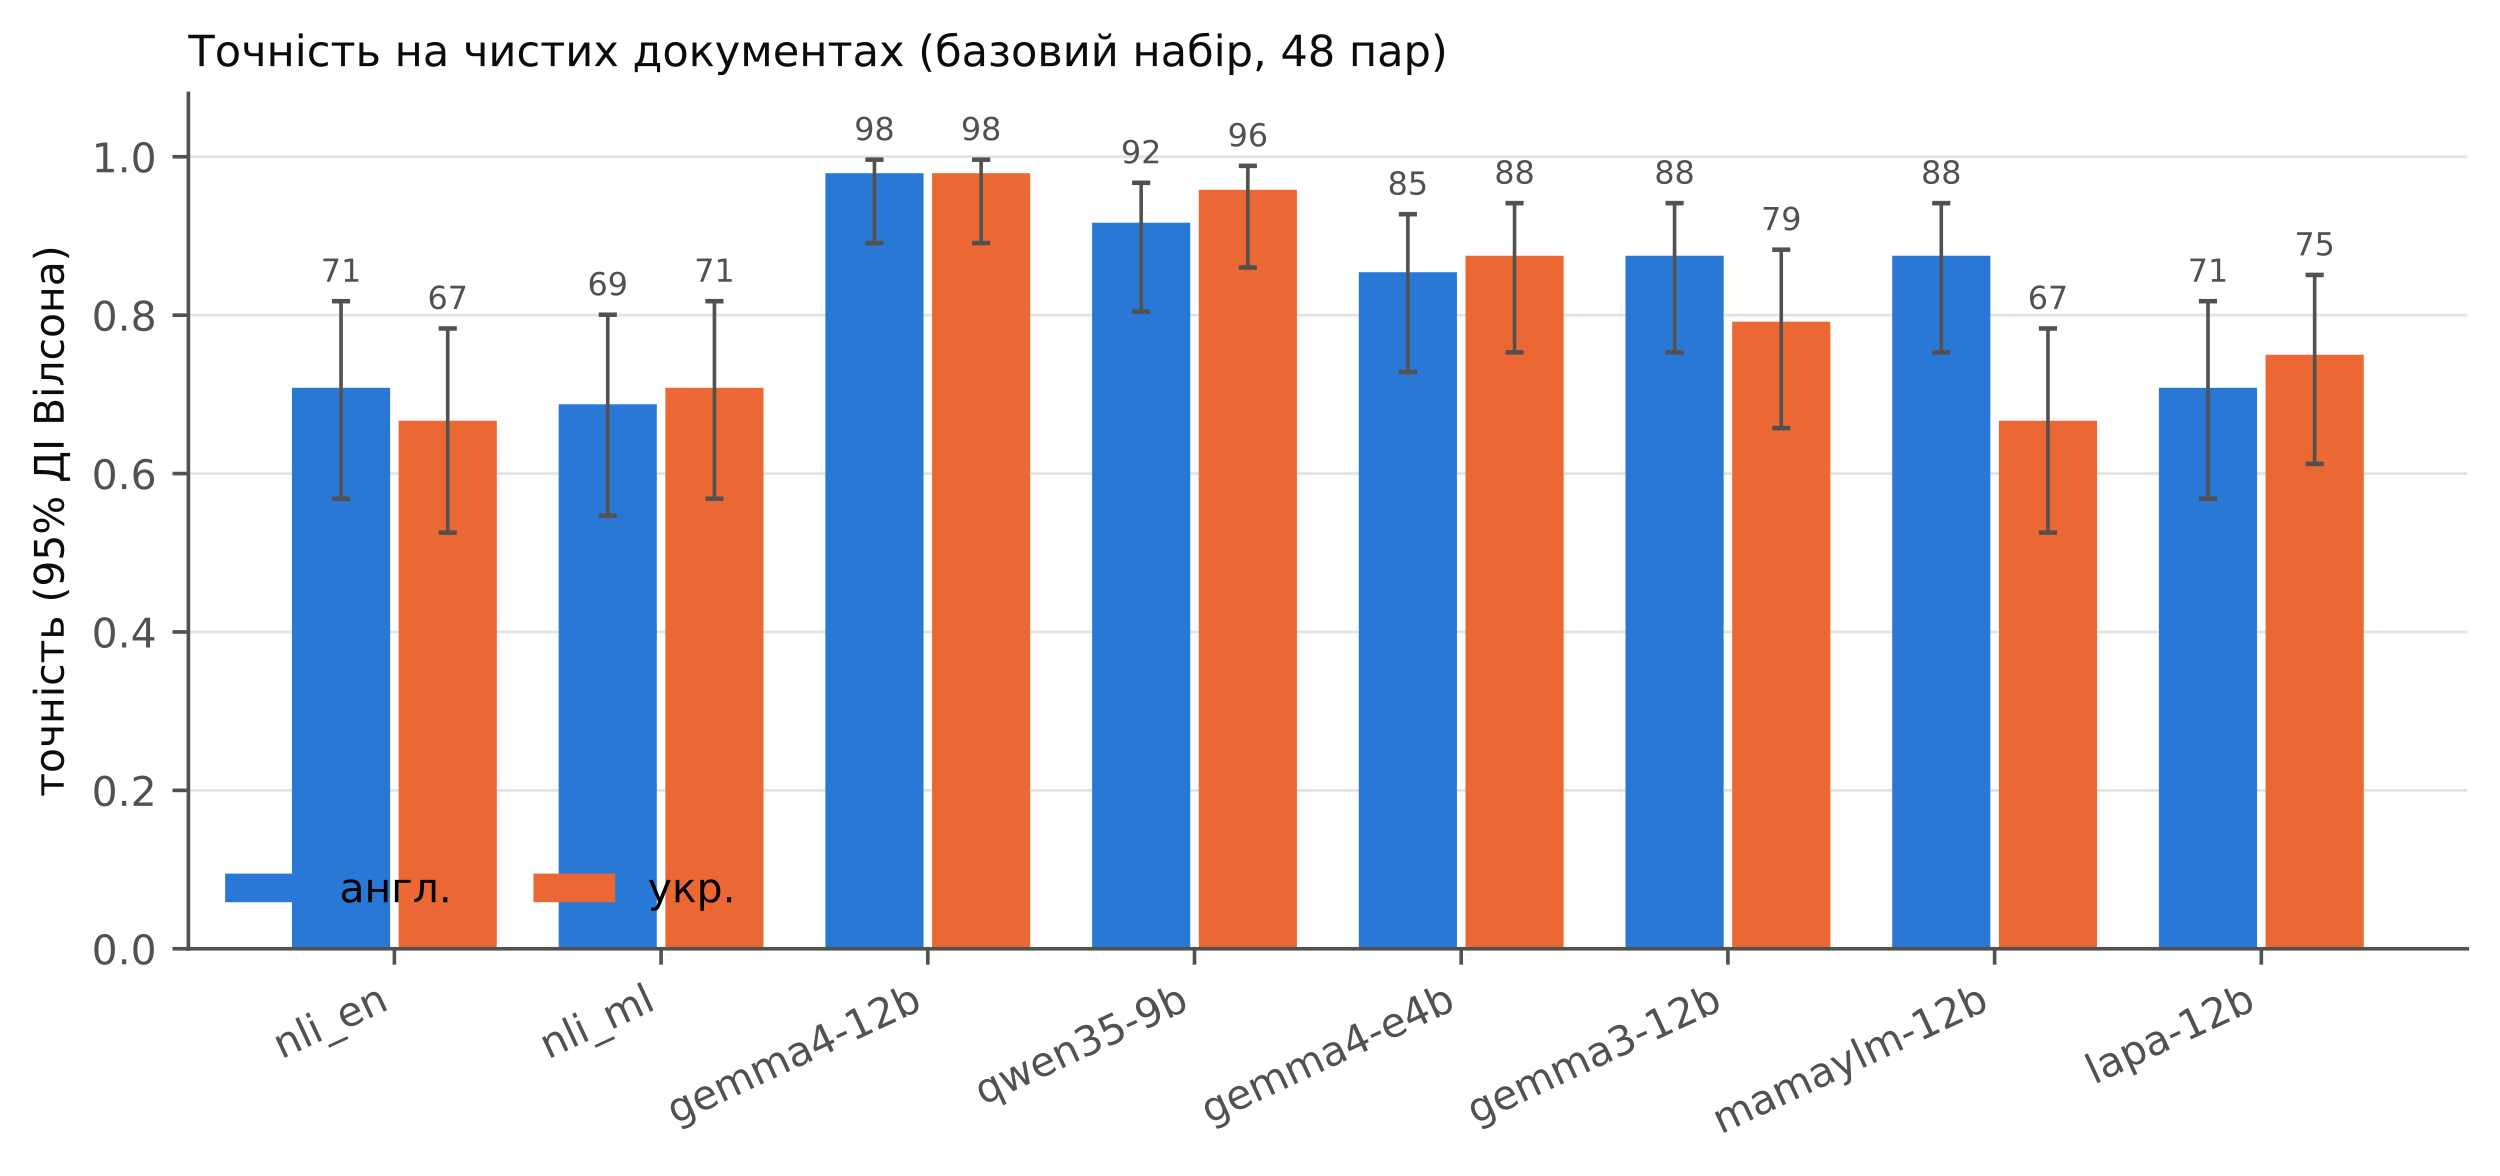
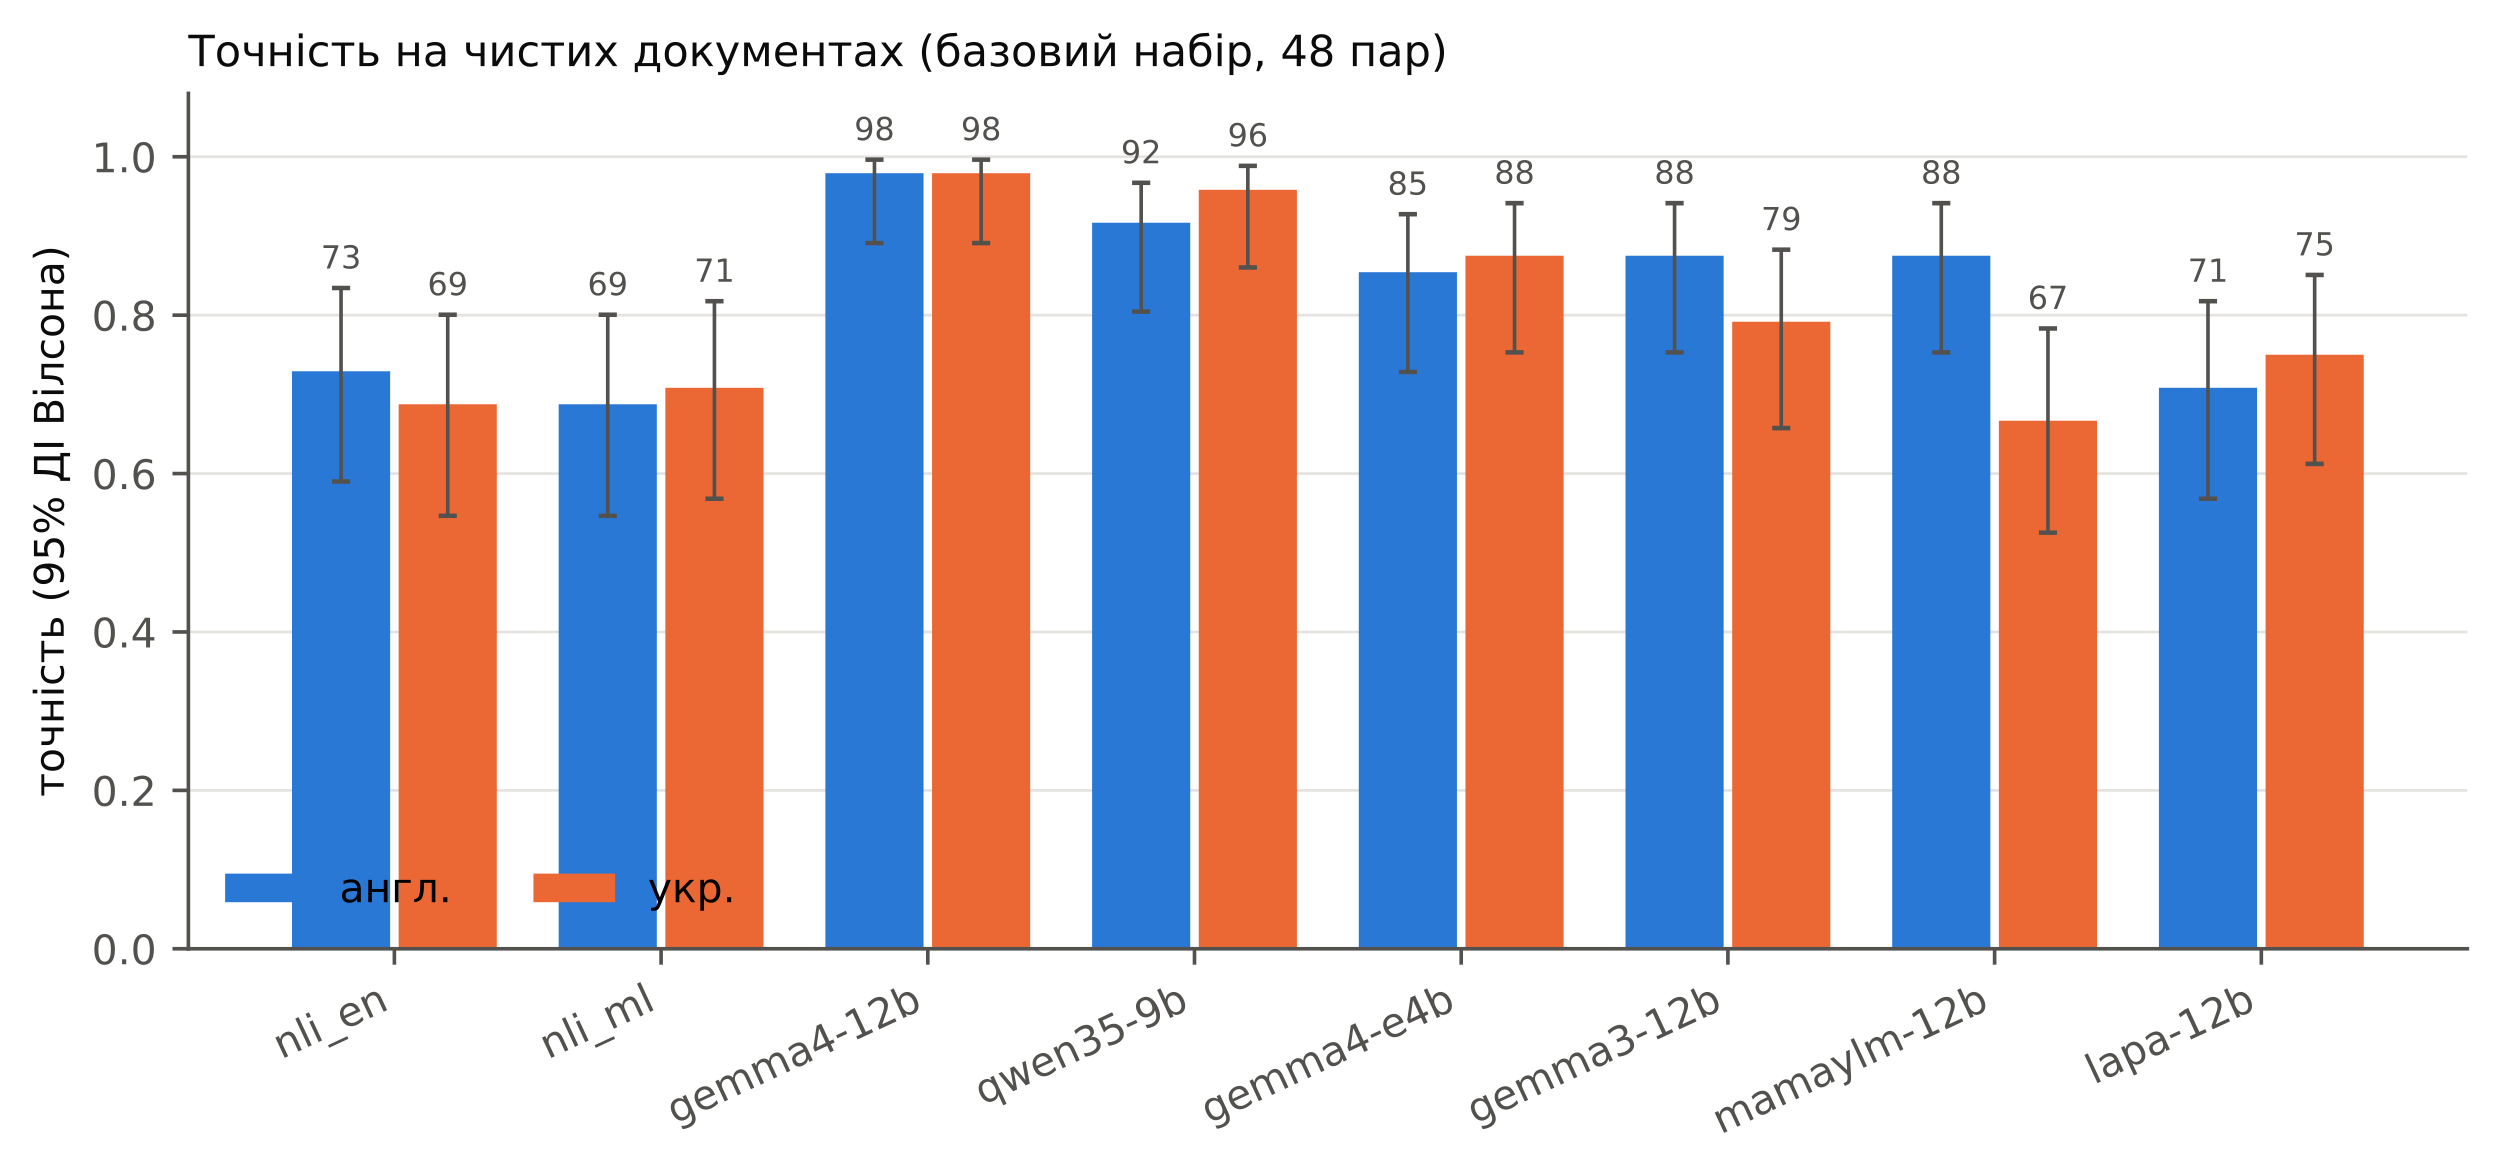
<svg xmlns="http://www.w3.org/2000/svg" xmlns:xlink="http://www.w3.org/1999/xlink" width="550.914pt" height="259.145pt" viewBox="0 0 550.914 259.145" version="1.1">
  <defs>
    <style type="text/css">*{stroke-linejoin: round; stroke-linecap: butt}</style>
  </defs>
  <g id="figure_1">
    <g id="patch_1">
      <path d="M 0 259.145  L 550.914 259.145  L 550.914 0  L 0 0  z " style="fill: #ffffff" />
    </g>
    <g id="axes_1">
      <g id="patch_2">
        <path d="M 41.514 209.076  L 543.714 209.076  L 543.714 20.58  L 41.514 20.58  z " style="fill: #ffffff" />
      </g>
      <g id="matplotlib.axis_1">
        <g id="xtick_1">
          <g id="line2d_1">
            <defs>
-               <path id="m0de60ea5a1" d="M 0 0  L 0 3.5  " style="stroke: #52514e; stroke-width: 0.8" />
+               <path id="me0f78c24fe" d="M 0 0  L 0 3.5  " style="stroke: #52514e; stroke-width: 0.8" />
            </defs>
            <g>
-               <use xlink:href="#m0de60ea5a1" x="86.909" y="209.076" style="fill: #52514e; stroke: #52514e; stroke-width: 0.8" />
+               <use xlink:href="#me0f78c24fe" x="86.909" y="209.076" style="fill: #52514e; stroke: #52514e; stroke-width: 0.8" />
            </g>
          </g>
          <g id="text_1">
            <text style="font-size: 9px; font-family: 'DejaVu Sans', 'Bitstream Vera Sans', 'Computer Modern Sans Serif', 'Lucida Grande', 'Verdana', 'Geneva', 'Lucid', 'Arial', 'Helvetica', 'Avant Garde', sans-serif; fill: #52514e" transform="translate(62.02756 233.4507) rotate(-25)">nli_en</text>
          </g>
        </g>
        <g id="xtick_2">
          <g id="line2d_2">
            <g>
-               <use xlink:href="#m0de60ea5a1" x="145.682" y="209.076" style="fill: #52514e; stroke: #52514e; stroke-width: 0.8" />
+               <use xlink:href="#me0f78c24fe" x="145.682" y="209.076" style="fill: #52514e; stroke: #52514e; stroke-width: 0.8" />
            </g>
          </g>
          <g id="text_2">
            <text style="font-size: 9px; font-family: 'DejaVu Sans', 'Bitstream Vera Sans', 'Computer Modern Sans Serif', 'Lucida Grande', 'Verdana', 'Geneva', 'Lucid', 'Arial', 'Helvetica', 'Avant Garde', sans-serif; fill: #52514e" transform="translate(120.7772 233.4614) rotate(-25)">nli_ml</text>
          </g>
        </g>
        <g id="xtick_3">
          <g id="line2d_3">
            <g>
-               <use xlink:href="#m0de60ea5a1" x="204.455" y="209.076" style="fill: #52514e; stroke: #52514e; stroke-width: 0.8" />
+               <use xlink:href="#me0f78c24fe" x="204.455" y="209.076" style="fill: #52514e; stroke: #52514e; stroke-width: 0.8" />
            </g>
          </g>
          <g id="text_3">
            <text style="font-size: 9px; font-family: 'DejaVu Sans', 'Bitstream Vera Sans', 'Computer Modern Sans Serif', 'Lucida Grande', 'Verdana', 'Geneva', 'Lucid', 'Arial', 'Helvetica', 'Avant Garde', sans-serif; fill: #52514e" transform="translate(148.7644 247.8169) rotate(-25)">gemma4-12b</text>
          </g>
        </g>
        <g id="xtick_4">
          <g id="line2d_4">
            <g>
-               <use xlink:href="#m0de60ea5a1" x="263.227" y="209.076" style="fill: #52514e; stroke: #52514e; stroke-width: 0.8" />
+               <use xlink:href="#me0f78c24fe" x="263.227" y="209.076" style="fill: #52514e; stroke: #52514e; stroke-width: 0.8" />
            </g>
          </g>
          <g id="text_4">
            <text style="font-size: 9px; font-family: 'DejaVu Sans', 'Bitstream Vera Sans', 'Computer Modern Sans Serif', 'Lucida Grande', 'Verdana', 'Geneva', 'Lucid', 'Arial', 'Helvetica', 'Avant Garde', sans-serif; fill: #52514e" transform="translate(216.5859 243.5973) rotate(-25)">qwen35-9b</text>
          </g>
        </g>
        <g id="xtick_5">
          <g id="line2d_5">
            <g>
-               <use xlink:href="#m0de60ea5a1" x="322" y="209.076" style="fill: #52514e; stroke: #52514e; stroke-width: 0.8" />
+               <use xlink:href="#me0f78c24fe" x="322" y="209.076" style="fill: #52514e; stroke: #52514e; stroke-width: 0.8" />
            </g>
          </g>
          <g id="text_5">
            <text style="font-size: 9px; font-family: 'DejaVu Sans', 'Bitstream Vera Sans', 'Computer Modern Sans Serif', 'Lucida Grande', 'Verdana', 'Geneva', 'Lucid', 'Arial', 'Helvetica', 'Avant Garde', sans-serif; fill: #52514e" transform="translate(266.4803 247.7373) rotate(-25)">gemma4-e4b</text>
          </g>
        </g>
        <g id="xtick_6">
          <g id="line2d_6">
            <g>
-               <use xlink:href="#m0de60ea5a1" x="380.772" y="209.076" style="fill: #52514e; stroke: #52514e; stroke-width: 0.8" />
+               <use xlink:href="#me0f78c24fe" x="380.772" y="209.076" style="fill: #52514e; stroke: #52514e; stroke-width: 0.8" />
            </g>
          </g>
          <g id="text_6">
            <text style="font-size: 9px; font-family: 'DejaVu Sans', 'Bitstream Vera Sans', 'Computer Modern Sans Serif', 'Lucida Grande', 'Verdana', 'Geneva', 'Lucid', 'Arial', 'Helvetica', 'Avant Garde', sans-serif; fill: #52514e" transform="translate(325.0821 247.8169) rotate(-25)">gemma3-12b</text>
          </g>
        </g>
        <g id="xtick_7">
          <g id="line2d_7">
            <g>
-               <use xlink:href="#m0de60ea5a1" x="439.545" y="209.076" style="fill: #52514e; stroke: #52514e; stroke-width: 0.8" />
+               <use xlink:href="#me0f78c24fe" x="439.545" y="209.076" style="fill: #52514e; stroke: #52514e; stroke-width: 0.8" />
            </g>
          </g>
          <g id="text_7">
            <text style="font-size: 9px; font-family: 'DejaVu Sans', 'Bitstream Vera Sans', 'Computer Modern Sans Serif', 'Lucida Grande', 'Verdana', 'Geneva', 'Lucid', 'Arial', 'Helvetica', 'Avant Garde', sans-serif; fill: #52514e" transform="translate(379.2041 249.9855) rotate(-25)">mamaylm-12b</text>
          </g>
        </g>
        <g id="xtick_8">
          <g id="line2d_8">
            <g>
-               <use xlink:href="#m0de60ea5a1" x="498.318" y="209.076" style="fill: #52514e; stroke: #52514e; stroke-width: 0.8" />
+               <use xlink:href="#me0f78c24fe" x="498.318" y="209.076" style="fill: #52514e; stroke: #52514e; stroke-width: 0.8" />
            </g>
          </g>
          <g id="text_8">
            <text style="font-size: 9px; font-family: 'DejaVu Sans', 'Bitstream Vera Sans', 'Computer Modern Sans Serif', 'Lucida Grande', 'Verdana', 'Geneva', 'Lucid', 'Arial', 'Helvetica', 'Avant Garde', sans-serif; fill: #52514e" transform="translate(461.4618 239.0342) rotate(-25)">lapa-12b</text>
          </g>
        </g>
      </g>
      <g id="matplotlib.axis_2">
        <g id="ytick_1">
          <g id="line2d_9">
-             <path d="M 41.514 209.076  L 543.714 209.076  " clip-path="url(#pe715e9818e)" style="fill: none; stroke: #e4e3df; stroke-width: 0.6; stroke-linecap: square" />
+             <path d="M 41.514 209.076  L 543.714 209.076  " clip-path="url(#p6f332e9470)" style="fill: none; stroke: #e4e3df; stroke-width: 0.6; stroke-linecap: square" />
          </g>
          <g id="line2d_10">
            <defs>
-               <path id="mdc0658c543" d="M 0 0  L -3.5 0  " style="stroke: #52514e; stroke-width: 0.8" />
+               <path id="mbaca60278c" d="M 0 0  L -3.5 0  " style="stroke: #52514e; stroke-width: 0.8" />
            </defs>
            <g>
-               <use xlink:href="#mdc0658c543" x="41.514" y="209.076" style="fill: #52514e; stroke: #52514e; stroke-width: 0.8" />
+               <use xlink:href="#mbaca60278c" x="41.514" y="209.076" style="fill: #52514e; stroke: #52514e; stroke-width: 0.8" />
            </g>
          </g>
          <g id="text_9">
            <text style="font-size: 9px; font-family: 'DejaVu Sans', 'Bitstream Vera Sans', 'Computer Modern Sans Serif', 'Lucida Grande', 'Verdana', 'Geneva', 'Lucid', 'Arial', 'Helvetica', 'Avant Garde', sans-serif; text-anchor: end; fill: #52514e" x="34.514" y="212.495" transform="rotate(-0 34.51352 212.4953)">0.0</text>
          </g>
        </g>
        <g id="ytick_2">
          <g id="line2d_11">
-             <path d="M 41.514 174.17  L 543.714 174.17  " clip-path="url(#pe715e9818e)" style="fill: none; stroke: #e4e3df; stroke-width: 0.6; stroke-linecap: square" />
+             <path d="M 41.514 174.17  L 543.714 174.17  " clip-path="url(#p6f332e9470)" style="fill: none; stroke: #e4e3df; stroke-width: 0.6; stroke-linecap: square" />
          </g>
          <g id="line2d_12">
            <g>
-               <use xlink:href="#mdc0658c543" x="41.514" y="174.17" style="fill: #52514e; stroke: #52514e; stroke-width: 0.8" />
+               <use xlink:href="#mbaca60278c" x="41.514" y="174.17" style="fill: #52514e; stroke: #52514e; stroke-width: 0.8" />
            </g>
          </g>
          <g id="text_10">
            <text style="font-size: 9px; font-family: 'DejaVu Sans', 'Bitstream Vera Sans', 'Computer Modern Sans Serif', 'Lucida Grande', 'Verdana', 'Geneva', 'Lucid', 'Arial', 'Helvetica', 'Avant Garde', sans-serif; text-anchor: end; fill: #52514e" x="34.514" y="177.589" transform="rotate(-0 34.51352 177.5886)">0.2</text>
          </g>
        </g>
        <g id="ytick_3">
          <g id="line2d_13">
-             <path d="M 41.514 139.263  L 543.714 139.263  " clip-path="url(#pe715e9818e)" style="fill: none; stroke: #e4e3df; stroke-width: 0.6; stroke-linecap: square" />
+             <path d="M 41.514 139.263  L 543.714 139.263  " clip-path="url(#p6f332e9470)" style="fill: none; stroke: #e4e3df; stroke-width: 0.6; stroke-linecap: square" />
          </g>
          <g id="line2d_14">
            <g>
-               <use xlink:href="#mdc0658c543" x="41.514" y="139.263" style="fill: #52514e; stroke: #52514e; stroke-width: 0.8" />
+               <use xlink:href="#mbaca60278c" x="41.514" y="139.263" style="fill: #52514e; stroke: #52514e; stroke-width: 0.8" />
            </g>
          </g>
          <g id="text_11">
            <text style="font-size: 9px; font-family: 'DejaVu Sans', 'Bitstream Vera Sans', 'Computer Modern Sans Serif', 'Lucida Grande', 'Verdana', 'Geneva', 'Lucid', 'Arial', 'Helvetica', 'Avant Garde', sans-serif; text-anchor: end; fill: #52514e" x="34.514" y="142.682" transform="rotate(-0 34.51352 142.6819)">0.4</text>
          </g>
        </g>
        <g id="ytick_4">
          <g id="line2d_15">
-             <path d="M 41.514 104.356  L 543.714 104.356  " clip-path="url(#pe715e9818e)" style="fill: none; stroke: #e4e3df; stroke-width: 0.6; stroke-linecap: square" />
+             <path d="M 41.514 104.356  L 543.714 104.356  " clip-path="url(#p6f332e9470)" style="fill: none; stroke: #e4e3df; stroke-width: 0.6; stroke-linecap: square" />
          </g>
          <g id="line2d_16">
            <g>
-               <use xlink:href="#mdc0658c543" x="41.514" y="104.356" style="fill: #52514e; stroke: #52514e; stroke-width: 0.8" />
+               <use xlink:href="#mbaca60278c" x="41.514" y="104.356" style="fill: #52514e; stroke: #52514e; stroke-width: 0.8" />
            </g>
          </g>
          <g id="text_12">
            <text style="font-size: 9px; font-family: 'DejaVu Sans', 'Bitstream Vera Sans', 'Computer Modern Sans Serif', 'Lucida Grande', 'Verdana', 'Geneva', 'Lucid', 'Arial', 'Helvetica', 'Avant Garde', sans-serif; text-anchor: end; fill: #52514e" x="34.514" y="107.775" transform="rotate(-0 34.51352 107.7753)">0.6</text>
          </g>
        </g>
        <g id="ytick_5">
          <g id="line2d_17">
-             <path d="M 41.514 69.45  L 543.714 69.45  " clip-path="url(#pe715e9818e)" style="fill: none; stroke: #e4e3df; stroke-width: 0.6; stroke-linecap: square" />
+             <path d="M 41.514 69.45  L 543.714 69.45  " clip-path="url(#p6f332e9470)" style="fill: none; stroke: #e4e3df; stroke-width: 0.6; stroke-linecap: square" />
          </g>
          <g id="line2d_18">
            <g>
-               <use xlink:href="#mdc0658c543" x="41.514" y="69.45" style="fill: #52514e; stroke: #52514e; stroke-width: 0.8" />
+               <use xlink:href="#mbaca60278c" x="41.514" y="69.45" style="fill: #52514e; stroke: #52514e; stroke-width: 0.8" />
            </g>
          </g>
          <g id="text_13">
            <text style="font-size: 9px; font-family: 'DejaVu Sans', 'Bitstream Vera Sans', 'Computer Modern Sans Serif', 'Lucida Grande', 'Verdana', 'Geneva', 'Lucid', 'Arial', 'Helvetica', 'Avant Garde', sans-serif; text-anchor: end; fill: #52514e" x="34.514" y="72.869" transform="rotate(-0 34.51352 72.86859)">0.8</text>
          </g>
        </g>
        <g id="ytick_6">
          <g id="line2d_19">
-             <path d="M 41.514 34.543  L 543.714 34.543  " clip-path="url(#pe715e9818e)" style="fill: none; stroke: #e4e3df; stroke-width: 0.6; stroke-linecap: square" />
+             <path d="M 41.514 34.543  L 543.714 34.543  " clip-path="url(#p6f332e9470)" style="fill: none; stroke: #e4e3df; stroke-width: 0.6; stroke-linecap: square" />
          </g>
          <g id="line2d_20">
            <g>
-               <use xlink:href="#mdc0658c543" x="41.514" y="34.543" style="fill: #52514e; stroke: #52514e; stroke-width: 0.8" />
+               <use xlink:href="#mbaca60278c" x="41.514" y="34.543" style="fill: #52514e; stroke: #52514e; stroke-width: 0.8" />
            </g>
          </g>
          <g id="text_14">
            <text style="font-size: 9px; font-family: 'DejaVu Sans', 'Bitstream Vera Sans', 'Computer Modern Sans Serif', 'Lucida Grande', 'Verdana', 'Geneva', 'Lucid', 'Arial', 'Helvetica', 'Avant Garde', sans-serif; text-anchor: end; fill: #52514e" x="34.514" y="37.962" transform="rotate(-0 34.51352 37.96192)">1.0</text>
          </g>
        </g>
        <g id="text_15">
          <text style="font-size: 9px; font-family: 'DejaVu Sans', 'Bitstream Vera Sans', 'Computer Modern Sans Serif', 'Lucida Grande', 'Verdana', 'Geneva', 'Lucid', 'Arial', 'Helvetica', 'Avant Garde', sans-serif; text-anchor: middle; fill: #0b0b0b" x="14.039" y="114.828" transform="rotate(-90 14.03859 114.8283)">точність (95% ДІ Вілсона)</text>
        </g>
      </g>
      <g id="patch_3">
-         <path d="M 64.341 209.076  L 85.969 209.076  L 85.969 85.454  L 64.341 85.454  z " clip-path="url(#pe715e9818e)" style="fill: #2a78d6" />
+         <path d="M 64.341 209.076  L 85.969 209.076  L 85.969 81.807  L 64.341 81.807  z " clip-path="url(#p6f332e9470)" style="fill: #2a78d6" />
      </g>
      <g id="patch_4">
-         <path d="M 123.113 209.076  L 144.742 209.076  L 144.742 89.085  L 123.113 89.085  z " clip-path="url(#pe715e9818e)" style="fill: #2a78d6" />
+         <path d="M 123.113 209.076  L 144.742 209.076  L 144.742 89.085  L 123.113 89.085  z " clip-path="url(#p6f332e9470)" style="fill: #2a78d6" />
      </g>
      <g id="patch_5">
-         <path d="M 181.886 209.076  L 203.514 209.076  L 203.514 38.173  L 181.886 38.173  z " clip-path="url(#pe715e9818e)" style="fill: #2a78d6" />
+         <path d="M 181.886 209.076  L 203.514 209.076  L 203.514 38.173  L 181.886 38.173  z " clip-path="url(#p6f332e9470)" style="fill: #2a78d6" />
      </g>
      <g id="patch_6">
-         <path d="M 240.659 209.076  L 262.287 209.076  L 262.287 49.082  L 240.659 49.082  z " clip-path="url(#pe715e9818e)" style="fill: #2a78d6" />
+         <path d="M 240.659 209.076  L 262.287 209.076  L 262.287 49.082  L 240.659 49.082  z " clip-path="url(#p6f332e9470)" style="fill: #2a78d6" />
      </g>
      <g id="patch_7">
-         <path d="M 299.431 209.076  L 321.059 209.076  L 321.059 59.99  L 299.431 59.99  z " clip-path="url(#pe715e9818e)" style="fill: #2a78d6" />
+         <path d="M 299.431 209.076  L 321.059 209.076  L 321.059 59.99  L 299.431 59.99  z " clip-path="url(#p6f332e9470)" style="fill: #2a78d6" />
      </g>
      <g id="patch_8">
-         <path d="M 358.204 209.076  L 379.832 209.076  L 379.832 56.36  L 358.204 56.36  z " clip-path="url(#pe715e9818e)" style="fill: #2a78d6" />
+         <path d="M 358.204 209.076  L 379.832 209.076  L 379.832 56.36  L 358.204 56.36  z " clip-path="url(#p6f332e9470)" style="fill: #2a78d6" />
      </g>
      <g id="patch_9">
-         <path d="M 416.976 209.076  L 438.605 209.076  L 438.605 56.36  L 416.976 56.36  z " clip-path="url(#pe715e9818e)" style="fill: #2a78d6" />
+         <path d="M 416.976 209.076  L 438.605 209.076  L 438.605 56.36  L 416.976 56.36  z " clip-path="url(#p6f332e9470)" style="fill: #2a78d6" />
      </g>
      <g id="patch_10">
-         <path d="M 475.749 209.076  L 497.377 209.076  L 497.377 85.454  L 475.749 85.454  z " clip-path="url(#pe715e9818e)" style="fill: #2a78d6" />
+         <path d="M 475.749 209.076  L 497.377 209.076  L 497.377 85.454  L 475.749 85.454  z " clip-path="url(#p6f332e9470)" style="fill: #2a78d6" />
      </g>
      <g id="patch_11">
-         <path d="M 87.85 209.076  L 109.478 209.076  L 109.478 92.715  L 87.85 92.715  z " clip-path="url(#pe715e9818e)" style="fill: #eb6834" />
+         <path d="M 87.85 209.076  L 109.478 209.076  L 109.478 89.085  L 87.85 89.085  z " clip-path="url(#p6f332e9470)" style="fill: #eb6834" />
      </g>
      <g id="patch_12">
-         <path d="M 146.622 209.076  L 168.251 209.076  L 168.251 85.454  L 146.622 85.454  z " clip-path="url(#pe715e9818e)" style="fill: #eb6834" />
+         <path d="M 146.622 209.076  L 168.251 209.076  L 168.251 85.454  L 146.622 85.454  z " clip-path="url(#p6f332e9470)" style="fill: #eb6834" />
      </g>
      <g id="patch_13">
-         <path d="M 205.395 209.076  L 227.023 209.076  L 227.023 38.173  L 205.395 38.173  z " clip-path="url(#pe715e9818e)" style="fill: #eb6834" />
+         <path d="M 205.395 209.076  L 227.023 209.076  L 227.023 38.173  L 205.395 38.173  z " clip-path="url(#p6f332e9470)" style="fill: #eb6834" />
      </g>
      <g id="patch_14">
-         <path d="M 264.168 209.076  L 285.796 209.076  L 285.796 41.821  L 264.168 41.821  z " clip-path="url(#pe715e9818e)" style="fill: #eb6834" />
+         <path d="M 264.168 209.076  L 285.796 209.076  L 285.796 41.821  L 264.168 41.821  z " clip-path="url(#p6f332e9470)" style="fill: #eb6834" />
      </g>
      <g id="patch_15">
-         <path d="M 322.94 209.076  L 344.568 209.076  L 344.568 56.36  L 322.94 56.36  z " clip-path="url(#pe715e9818e)" style="fill: #eb6834" />
+         <path d="M 322.94 209.076  L 344.568 209.076  L 344.568 56.36  L 322.94 56.36  z " clip-path="url(#p6f332e9470)" style="fill: #eb6834" />
      </g>
      <g id="patch_16">
-         <path d="M 381.713 209.076  L 403.341 209.076  L 403.341 70.898  L 381.713 70.898  z " clip-path="url(#pe715e9818e)" style="fill: #eb6834" />
+         <path d="M 381.713 209.076  L 403.341 209.076  L 403.341 70.898  L 381.713 70.898  z " clip-path="url(#p6f332e9470)" style="fill: #eb6834" />
      </g>
      <g id="patch_17">
-         <path d="M 440.485 209.076  L 462.114 209.076  L 462.114 92.715  L 440.485 92.715  z " clip-path="url(#pe715e9818e)" style="fill: #eb6834" />
+         <path d="M 440.485 209.076  L 462.114 209.076  L 462.114 92.715  L 440.485 92.715  z " clip-path="url(#p6f332e9470)" style="fill: #eb6834" />
      </g>
      <g id="patch_18">
-         <path d="M 499.258 209.076  L 520.886 209.076  L 520.886 78.176  L 499.258 78.176  z " clip-path="url(#pe715e9818e)" style="fill: #eb6834" />
+         <path d="M 499.258 209.076  L 520.886 209.076  L 520.886 78.176  L 499.258 78.176  z " clip-path="url(#p6f332e9470)" style="fill: #eb6834" />
      </g>
      <g id="LineCollection_1">
-         <path d="M 75.155 109.906  L 75.155 66.378  " clip-path="url(#pe715e9818e)" style="fill: none; stroke: #52514e; stroke-width: 0.8" />
-         <path d="M 133.928 113.659  L 133.928 69.362  " clip-path="url(#pe715e9818e)" style="fill: none; stroke: #52514e; stroke-width: 0.8" />
-         <path d="M 192.7 53.567  L 192.7 35.189  " clip-path="url(#pe715e9818e)" style="fill: none; stroke: #52514e; stroke-width: 0.8" />
-         <path d="M 251.473 68.664  L 251.473 40.285  " clip-path="url(#pe715e9818e)" style="fill: none; stroke: #52514e; stroke-width: 0.8" />
-         <path d="M 310.245 81.964  L 310.245 47.197  " clip-path="url(#pe715e9818e)" style="fill: none; stroke: #52514e; stroke-width: 0.8" />
-         <path d="M 369.018 77.653  L 369.018 44.771  " clip-path="url(#pe715e9818e)" style="fill: none; stroke: #52514e; stroke-width: 0.8" />
-         <path d="M 427.79 77.653  L 427.79 44.771  " clip-path="url(#pe715e9818e)" style="fill: none; stroke: #52514e; stroke-width: 0.8" />
-         <path d="M 486.563 109.906  L 486.563 66.378  " clip-path="url(#pe715e9818e)" style="fill: none; stroke: #52514e; stroke-width: 0.8" />
+         <path d="M 75.155 106.102  L 75.155 63.463  " clip-path="url(#p6f332e9470)" style="fill: none; stroke: #52514e; stroke-width: 0.8" />
+         <path d="M 133.928 113.659  L 133.928 69.362  " clip-path="url(#p6f332e9470)" style="fill: none; stroke: #52514e; stroke-width: 0.8" />
+         <path d="M 192.7 53.567  L 192.7 35.189  " clip-path="url(#p6f332e9470)" style="fill: none; stroke: #52514e; stroke-width: 0.8" />
+         <path d="M 251.473 68.664  L 251.473 40.285  " clip-path="url(#p6f332e9470)" style="fill: none; stroke: #52514e; stroke-width: 0.8" />
+         <path d="M 310.245 81.964  L 310.245 47.197  " clip-path="url(#p6f332e9470)" style="fill: none; stroke: #52514e; stroke-width: 0.8" />
+         <path d="M 369.018 77.653  L 369.018 44.771  " clip-path="url(#p6f332e9470)" style="fill: none; stroke: #52514e; stroke-width: 0.8" />
+         <path d="M 427.79 77.653  L 427.79 44.771  " clip-path="url(#p6f332e9470)" style="fill: none; stroke: #52514e; stroke-width: 0.8" />
+         <path d="M 486.563 109.906  L 486.563 66.378  " clip-path="url(#p6f332e9470)" style="fill: none; stroke: #52514e; stroke-width: 0.8" />
      </g>
      <g id="line2d_21">
        <defs>
-           <path id="m33412e7c67" d="M 2 0  L -2 -0  " style="stroke: #52514e" />
+           <path id="m7712804a26" d="M 2 0  L -2 -0  " style="stroke: #52514e" />
        </defs>
-         <g clip-path="url(#pe715e9818e)">
-           <use xlink:href="#m33412e7c67" x="75.155" y="109.906" style="fill: #1f77b4; stroke: #52514e" />
-           <use xlink:href="#m33412e7c67" x="133.928" y="113.659" style="fill: #1f77b4; stroke: #52514e" />
-           <use xlink:href="#m33412e7c67" x="192.7" y="53.567" style="fill: #1f77b4; stroke: #52514e" />
-           <use xlink:href="#m33412e7c67" x="251.473" y="68.664" style="fill: #1f77b4; stroke: #52514e" />
-           <use xlink:href="#m33412e7c67" x="310.245" y="81.964" style="fill: #1f77b4; stroke: #52514e" />
-           <use xlink:href="#m33412e7c67" x="369.018" y="77.653" style="fill: #1f77b4; stroke: #52514e" />
-           <use xlink:href="#m33412e7c67" x="427.79" y="77.653" style="fill: #1f77b4; stroke: #52514e" />
-           <use xlink:href="#m33412e7c67" x="486.563" y="109.906" style="fill: #1f77b4; stroke: #52514e" />
+         <g clip-path="url(#p6f332e9470)">
+           <use xlink:href="#m7712804a26" x="75.155" y="106.102" style="fill: #1f77b4; stroke: #52514e" />
+           <use xlink:href="#m7712804a26" x="133.928" y="113.659" style="fill: #1f77b4; stroke: #52514e" />
+           <use xlink:href="#m7712804a26" x="192.7" y="53.567" style="fill: #1f77b4; stroke: #52514e" />
+           <use xlink:href="#m7712804a26" x="251.473" y="68.664" style="fill: #1f77b4; stroke: #52514e" />
+           <use xlink:href="#m7712804a26" x="310.245" y="81.964" style="fill: #1f77b4; stroke: #52514e" />
+           <use xlink:href="#m7712804a26" x="369.018" y="77.653" style="fill: #1f77b4; stroke: #52514e" />
+           <use xlink:href="#m7712804a26" x="427.79" y="77.653" style="fill: #1f77b4; stroke: #52514e" />
+           <use xlink:href="#m7712804a26" x="486.563" y="109.906" style="fill: #1f77b4; stroke: #52514e" />
        </g>
      </g>
      <g id="line2d_22">
-         <g clip-path="url(#pe715e9818e)">
-           <use xlink:href="#m33412e7c67" x="75.155" y="66.378" style="fill: #1f77b4; stroke: #52514e" />
-           <use xlink:href="#m33412e7c67" x="133.928" y="69.362" style="fill: #1f77b4; stroke: #52514e" />
-           <use xlink:href="#m33412e7c67" x="192.7" y="35.189" style="fill: #1f77b4; stroke: #52514e" />
-           <use xlink:href="#m33412e7c67" x="251.473" y="40.285" style="fill: #1f77b4; stroke: #52514e" />
-           <use xlink:href="#m33412e7c67" x="310.245" y="47.197" style="fill: #1f77b4; stroke: #52514e" />
-           <use xlink:href="#m33412e7c67" x="369.018" y="44.771" style="fill: #1f77b4; stroke: #52514e" />
-           <use xlink:href="#m33412e7c67" x="427.79" y="44.771" style="fill: #1f77b4; stroke: #52514e" />
-           <use xlink:href="#m33412e7c67" x="486.563" y="66.378" style="fill: #1f77b4; stroke: #52514e" />
+         <g clip-path="url(#p6f332e9470)">
+           <use xlink:href="#m7712804a26" x="75.155" y="63.463" style="fill: #1f77b4; stroke: #52514e" />
+           <use xlink:href="#m7712804a26" x="133.928" y="69.362" style="fill: #1f77b4; stroke: #52514e" />
+           <use xlink:href="#m7712804a26" x="192.7" y="35.189" style="fill: #1f77b4; stroke: #52514e" />
+           <use xlink:href="#m7712804a26" x="251.473" y="40.285" style="fill: #1f77b4; stroke: #52514e" />
+           <use xlink:href="#m7712804a26" x="310.245" y="47.197" style="fill: #1f77b4; stroke: #52514e" />
+           <use xlink:href="#m7712804a26" x="369.018" y="44.771" style="fill: #1f77b4; stroke: #52514e" />
+           <use xlink:href="#m7712804a26" x="427.79" y="44.771" style="fill: #1f77b4; stroke: #52514e" />
+           <use xlink:href="#m7712804a26" x="486.563" y="66.378" style="fill: #1f77b4; stroke: #52514e" />
        </g>
      </g>
      <g id="LineCollection_2">
-         <path d="M 98.664 117.376  L 98.664 72.382  " clip-path="url(#pe715e9818e)" style="fill: none; stroke: #52514e; stroke-width: 0.8" />
-         <path d="M 157.437 109.906  L 157.437 66.378  " clip-path="url(#pe715e9818e)" style="fill: none; stroke: #52514e; stroke-width: 0.8" />
-         <path d="M 216.209 53.567  L 216.209 35.189  " clip-path="url(#pe715e9818e)" style="fill: none; stroke: #52514e; stroke-width: 0.8" />
-         <path d="M 274.982 58.943  L 274.982 36.55  " clip-path="url(#pe715e9818e)" style="fill: none; stroke: #52514e; stroke-width: 0.8" />
-         <path d="M 333.754 77.653  L 333.754 44.771  " clip-path="url(#pe715e9818e)" style="fill: none; stroke: #52514e; stroke-width: 0.8" />
-         <path d="M 392.527 94.338  L 392.527 55.016  " clip-path="url(#pe715e9818e)" style="fill: none; stroke: #52514e; stroke-width: 0.8" />
-         <path d="M 451.3 117.376  L 451.3 72.382  " clip-path="url(#pe715e9818e)" style="fill: none; stroke: #52514e; stroke-width: 0.8" />
-         <path d="M 510.072 102.227  L 510.072 60.583  " clip-path="url(#pe715e9818e)" style="fill: none; stroke: #52514e; stroke-width: 0.8" />
+         <path d="M 98.664 113.659  L 98.664 69.362  " clip-path="url(#p6f332e9470)" style="fill: none; stroke: #52514e; stroke-width: 0.8" />
+         <path d="M 157.437 109.906  L 157.437 66.378  " clip-path="url(#p6f332e9470)" style="fill: none; stroke: #52514e; stroke-width: 0.8" />
+         <path d="M 216.209 53.567  L 216.209 35.189  " clip-path="url(#p6f332e9470)" style="fill: none; stroke: #52514e; stroke-width: 0.8" />
+         <path d="M 274.982 58.943  L 274.982 36.55  " clip-path="url(#p6f332e9470)" style="fill: none; stroke: #52514e; stroke-width: 0.8" />
+         <path d="M 333.754 77.653  L 333.754 44.771  " clip-path="url(#p6f332e9470)" style="fill: none; stroke: #52514e; stroke-width: 0.8" />
+         <path d="M 392.527 94.338  L 392.527 55.016  " clip-path="url(#p6f332e9470)" style="fill: none; stroke: #52514e; stroke-width: 0.8" />
+         <path d="M 451.3 117.376  L 451.3 72.382  " clip-path="url(#p6f332e9470)" style="fill: none; stroke: #52514e; stroke-width: 0.8" />
+         <path d="M 510.072 102.227  L 510.072 60.583  " clip-path="url(#p6f332e9470)" style="fill: none; stroke: #52514e; stroke-width: 0.8" />
      </g>
      <g id="line2d_23">
-         <g clip-path="url(#pe715e9818e)">
-           <use xlink:href="#m33412e7c67" x="98.664" y="117.376" style="fill: #1f77b4; stroke: #52514e" />
-           <use xlink:href="#m33412e7c67" x="157.437" y="109.906" style="fill: #1f77b4; stroke: #52514e" />
-           <use xlink:href="#m33412e7c67" x="216.209" y="53.567" style="fill: #1f77b4; stroke: #52514e" />
-           <use xlink:href="#m33412e7c67" x="274.982" y="58.943" style="fill: #1f77b4; stroke: #52514e" />
-           <use xlink:href="#m33412e7c67" x="333.754" y="77.653" style="fill: #1f77b4; stroke: #52514e" />
-           <use xlink:href="#m33412e7c67" x="392.527" y="94.338" style="fill: #1f77b4; stroke: #52514e" />
-           <use xlink:href="#m33412e7c67" x="451.3" y="117.376" style="fill: #1f77b4; stroke: #52514e" />
-           <use xlink:href="#m33412e7c67" x="510.072" y="102.227" style="fill: #1f77b4; stroke: #52514e" />
+         <g clip-path="url(#p6f332e9470)">
+           <use xlink:href="#m7712804a26" x="98.664" y="113.659" style="fill: #1f77b4; stroke: #52514e" />
+           <use xlink:href="#m7712804a26" x="157.437" y="109.906" style="fill: #1f77b4; stroke: #52514e" />
+           <use xlink:href="#m7712804a26" x="216.209" y="53.567" style="fill: #1f77b4; stroke: #52514e" />
+           <use xlink:href="#m7712804a26" x="274.982" y="58.943" style="fill: #1f77b4; stroke: #52514e" />
+           <use xlink:href="#m7712804a26" x="333.754" y="77.653" style="fill: #1f77b4; stroke: #52514e" />
+           <use xlink:href="#m7712804a26" x="392.527" y="94.338" style="fill: #1f77b4; stroke: #52514e" />
+           <use xlink:href="#m7712804a26" x="451.3" y="117.376" style="fill: #1f77b4; stroke: #52514e" />
+           <use xlink:href="#m7712804a26" x="510.072" y="102.227" style="fill: #1f77b4; stroke: #52514e" />
        </g>
      </g>
      <g id="line2d_24">
-         <g clip-path="url(#pe715e9818e)">
-           <use xlink:href="#m33412e7c67" x="98.664" y="72.382" style="fill: #1f77b4; stroke: #52514e" />
-           <use xlink:href="#m33412e7c67" x="157.437" y="66.378" style="fill: #1f77b4; stroke: #52514e" />
-           <use xlink:href="#m33412e7c67" x="216.209" y="35.189" style="fill: #1f77b4; stroke: #52514e" />
-           <use xlink:href="#m33412e7c67" x="274.982" y="36.55" style="fill: #1f77b4; stroke: #52514e" />
-           <use xlink:href="#m33412e7c67" x="333.754" y="44.771" style="fill: #1f77b4; stroke: #52514e" />
-           <use xlink:href="#m33412e7c67" x="392.527" y="55.016" style="fill: #1f77b4; stroke: #52514e" />
-           <use xlink:href="#m33412e7c67" x="451.3" y="72.382" style="fill: #1f77b4; stroke: #52514e" />
-           <use xlink:href="#m33412e7c67" x="510.072" y="60.583" style="fill: #1f77b4; stroke: #52514e" />
+         <g clip-path="url(#p6f332e9470)">
+           <use xlink:href="#m7712804a26" x="98.664" y="69.362" style="fill: #1f77b4; stroke: #52514e" />
+           <use xlink:href="#m7712804a26" x="157.437" y="66.378" style="fill: #1f77b4; stroke: #52514e" />
+           <use xlink:href="#m7712804a26" x="216.209" y="35.189" style="fill: #1f77b4; stroke: #52514e" />
+           <use xlink:href="#m7712804a26" x="274.982" y="36.55" style="fill: #1f77b4; stroke: #52514e" />
+           <use xlink:href="#m7712804a26" x="333.754" y="44.771" style="fill: #1f77b4; stroke: #52514e" />
+           <use xlink:href="#m7712804a26" x="392.527" y="55.016" style="fill: #1f77b4; stroke: #52514e" />
+           <use xlink:href="#m7712804a26" x="451.3" y="72.382" style="fill: #1f77b4; stroke: #52514e" />
+           <use xlink:href="#m7712804a26" x="510.072" y="60.583" style="fill: #1f77b4; stroke: #52514e" />
        </g>
      </g>
      <g id="patch_19">
        <path d="M 41.514 209.076  L 41.514 20.58  " style="fill: none; stroke: #52514e; stroke-width: 0.8; stroke-linejoin: miter; stroke-linecap: square" />
      </g>
      <g id="patch_20">
        <path d="M 41.514 209.076  L 543.714 209.076  " style="fill: none; stroke: #52514e; stroke-width: 0.8; stroke-linejoin: miter; stroke-linecap: square" />
      </g>
      <g id="text_16">
-         <text style="font-size: 7px; font-family: 'DejaVu Sans', 'Bitstream Vera Sans', 'Computer Modern Sans Serif', 'Lucida Grande', 'Verdana', 'Geneva', 'Lucid', 'Arial', 'Helvetica', 'Avant Garde', sans-serif; text-anchor: middle; fill: #52514e" x="75.155" y="62.078" transform="rotate(-0 75.15494 62.07822)">71</text>
+         <text style="font-size: 7px; font-family: 'DejaVu Sans', 'Bitstream Vera Sans', 'Computer Modern Sans Serif', 'Lucida Grande', 'Verdana', 'Geneva', 'Lucid', 'Arial', 'Helvetica', 'Avant Garde', sans-serif; text-anchor: middle; fill: #52514e" x="75.155" y="59.164" transform="rotate(-0 75.15494 59.16351)">73</text>
      </g>
      <g id="text_17">
        <text style="font-size: 7px; font-family: 'DejaVu Sans', 'Bitstream Vera Sans', 'Computer Modern Sans Serif', 'Lucida Grande', 'Verdana', 'Geneva', 'Lucid', 'Arial', 'Helvetica', 'Avant Garde', sans-serif; text-anchor: middle; fill: #52514e" x="133.928" y="65.063" transform="rotate(-0 133.9275 65.06274)">69</text>
      </g>
      <g id="text_18">
        <text style="font-size: 7px; font-family: 'DejaVu Sans', 'Bitstream Vera Sans', 'Computer Modern Sans Serif', 'Lucida Grande', 'Verdana', 'Geneva', 'Lucid', 'Arial', 'Helvetica', 'Avant Garde', sans-serif; text-anchor: middle; fill: #52514e" x="192.7" y="30.889" transform="rotate(-0 192.7001 30.88911)">98</text>
      </g>
      <g id="text_19">
        <text style="font-size: 7px; font-family: 'DejaVu Sans', 'Bitstream Vera Sans', 'Computer Modern Sans Serif', 'Lucida Grande', 'Verdana', 'Geneva', 'Lucid', 'Arial', 'Helvetica', 'Avant Garde', sans-serif; text-anchor: middle; fill: #52514e" x="251.473" y="35.985" transform="rotate(-0 251.4727 35.98548)">92</text>
      </g>
      <g id="text_20">
        <text style="font-size: 7px; font-family: 'DejaVu Sans', 'Bitstream Vera Sans', 'Computer Modern Sans Serif', 'Lucida Grande', 'Verdana', 'Geneva', 'Lucid', 'Arial', 'Helvetica', 'Avant Garde', sans-serif; text-anchor: middle; fill: #52514e" x="310.245" y="42.897" transform="rotate(-0 310.2453 42.89701)">85</text>
      </g>
      <g id="text_21">
        <text style="font-size: 7px; font-family: 'DejaVu Sans', 'Bitstream Vera Sans', 'Computer Modern Sans Serif', 'Lucida Grande', 'Verdana', 'Geneva', 'Lucid', 'Arial', 'Helvetica', 'Avant Garde', sans-serif; text-anchor: middle; fill: #52514e" x="369.018" y="40.471" transform="rotate(-0 369.0179 40.47099)">88</text>
      </g>
      <g id="text_22">
        <text style="font-size: 7px; font-family: 'DejaVu Sans', 'Bitstream Vera Sans', 'Computer Modern Sans Serif', 'Lucida Grande', 'Verdana', 'Geneva', 'Lucid', 'Arial', 'Helvetica', 'Avant Garde', sans-serif; text-anchor: middle; fill: #52514e" x="427.79" y="40.471" transform="rotate(-0 427.7905 40.47099)">88</text>
      </g>
      <g id="text_23">
        <text style="font-size: 7px; font-family: 'DejaVu Sans', 'Bitstream Vera Sans', 'Computer Modern Sans Serif', 'Lucida Grande', 'Verdana', 'Geneva', 'Lucid', 'Arial', 'Helvetica', 'Avant Garde', sans-serif; text-anchor: middle; fill: #52514e" x="486.563" y="62.078" transform="rotate(-0 486.5631 62.07822)">71</text>
      </g>
      <g id="text_24">
-         <text style="font-size: 7px; font-family: 'DejaVu Sans', 'Bitstream Vera Sans', 'Computer Modern Sans Serif', 'Lucida Grande', 'Verdana', 'Geneva', 'Lucid', 'Arial', 'Helvetica', 'Avant Garde', sans-serif; text-anchor: middle; fill: #52514e" x="98.664" y="68.082" transform="rotate(-0 98.66398 68.08217)">67</text>
+         <text style="font-size: 7px; font-family: 'DejaVu Sans', 'Bitstream Vera Sans', 'Computer Modern Sans Serif', 'Lucida Grande', 'Verdana', 'Geneva', 'Lucid', 'Arial', 'Helvetica', 'Avant Garde', sans-serif; text-anchor: middle; fill: #52514e" x="98.664" y="65.063" transform="rotate(-0 98.66398 65.06274)">69</text>
      </g>
      <g id="text_25">
        <text style="font-size: 7px; font-family: 'DejaVu Sans', 'Bitstream Vera Sans', 'Computer Modern Sans Serif', 'Lucida Grande', 'Verdana', 'Geneva', 'Lucid', 'Arial', 'Helvetica', 'Avant Garde', sans-serif; text-anchor: middle; fill: #52514e" x="157.437" y="62.078" transform="rotate(-0 157.4366 62.07822)">71</text>
      </g>
      <g id="text_26">
        <text style="font-size: 7px; font-family: 'DejaVu Sans', 'Bitstream Vera Sans', 'Computer Modern Sans Serif', 'Lucida Grande', 'Verdana', 'Geneva', 'Lucid', 'Arial', 'Helvetica', 'Avant Garde', sans-serif; text-anchor: middle; fill: #52514e" x="216.209" y="30.889" transform="rotate(-0 216.2092 30.88911)">98</text>
      </g>
      <g id="text_27">
        <text style="font-size: 7px; font-family: 'DejaVu Sans', 'Bitstream Vera Sans', 'Computer Modern Sans Serif', 'Lucida Grande', 'Verdana', 'Geneva', 'Lucid', 'Arial', 'Helvetica', 'Avant Garde', sans-serif; text-anchor: middle; fill: #52514e" x="274.982" y="32.25" transform="rotate(-0 274.9817 32.25047)">96</text>
      </g>
      <g id="text_28">
        <text style="font-size: 7px; font-family: 'DejaVu Sans', 'Bitstream Vera Sans', 'Computer Modern Sans Serif', 'Lucida Grande', 'Verdana', 'Geneva', 'Lucid', 'Arial', 'Helvetica', 'Avant Garde', sans-serif; text-anchor: middle; fill: #52514e" x="333.754" y="40.471" transform="rotate(-0 333.7543 40.47099)">88</text>
      </g>
      <g id="text_29">
        <text style="font-size: 7px; font-family: 'DejaVu Sans', 'Bitstream Vera Sans', 'Computer Modern Sans Serif', 'Lucida Grande', 'Verdana', 'Geneva', 'Lucid', 'Arial', 'Helvetica', 'Avant Garde', sans-serif; text-anchor: middle; fill: #52514e" x="392.527" y="50.716" transform="rotate(-0 392.5269 50.7161)">79</text>
      </g>
      <g id="text_30">
        <text style="font-size: 7px; font-family: 'DejaVu Sans', 'Bitstream Vera Sans', 'Computer Modern Sans Serif', 'Lucida Grande', 'Verdana', 'Geneva', 'Lucid', 'Arial', 'Helvetica', 'Avant Garde', sans-serif; text-anchor: middle; fill: #52514e" x="451.3" y="68.082" transform="rotate(-0 451.2995 68.08217)">67</text>
      </g>
      <g id="text_31">
        <text style="font-size: 7px; font-family: 'DejaVu Sans', 'Bitstream Vera Sans', 'Computer Modern Sans Serif', 'Lucida Grande', 'Verdana', 'Geneva', 'Lucid', 'Arial', 'Helvetica', 'Avant Garde', sans-serif; text-anchor: middle; fill: #52514e" x="510.072" y="56.284" transform="rotate(-0 510.0721 56.28371)">75</text>
      </g>
      <g id="text_32">
        <text style="font-size: 9.5px; font-family: 'DejaVu Sans', 'Bitstream Vera Sans', 'Computer Modern Sans Serif', 'Lucida Grande', 'Verdana', 'Geneva', 'Lucid', 'Arial', 'Helvetica', 'Avant Garde', sans-serif; text-anchor: start; fill: #0b0b0b" x="41.514" y="14.58" transform="rotate(-0 41.51352 14.58031)">Точність на чистих документах (базовий набір, 48 пар)</text>
      </g>
      <g id="legend_1">
        <g id="patch_21">
          <path d="M 49.614 198.814  L 67.614 198.814  L 67.614 192.514  L 49.614 192.514  z " style="fill: #2a78d6" />
        </g>
        <g id="text_33">
          <text style="font-size: 9px; font-family: 'DejaVu Sans', 'Bitstream Vera Sans', 'Computer Modern Sans Serif', 'Lucida Grande', 'Verdana', 'Geneva', 'Lucid', 'Arial', 'Helvetica', 'Avant Garde', sans-serif; text-anchor: start" x="74.814" y="198.814" transform="rotate(-0 74.81352 198.8142)">англ.</text>
        </g>
        <g id="patch_22">
          <path d="M 117.555 198.814  L 135.555 198.814  L 135.555 192.514  L 117.555 192.514  z " style="fill: #eb6834" />
        </g>
        <g id="text_34">
          <text style="font-size: 9px; font-family: 'DejaVu Sans', 'Bitstream Vera Sans', 'Computer Modern Sans Serif', 'Lucida Grande', 'Verdana', 'Geneva', 'Lucid', 'Arial', 'Helvetica', 'Avant Garde', sans-serif; text-anchor: start" x="142.755" y="198.814" transform="rotate(-0 142.7551 198.8142)">укр.</text>
        </g>
      </g>
    </g>
  </g>
  <defs>
-     <clipPath id="pe715e9818e">
+     <clipPath id="p6f332e9470">
      <rect x="41.514" y="20.58" width="502.2" height="188.496" />
    </clipPath>
  </defs>
</svg>
